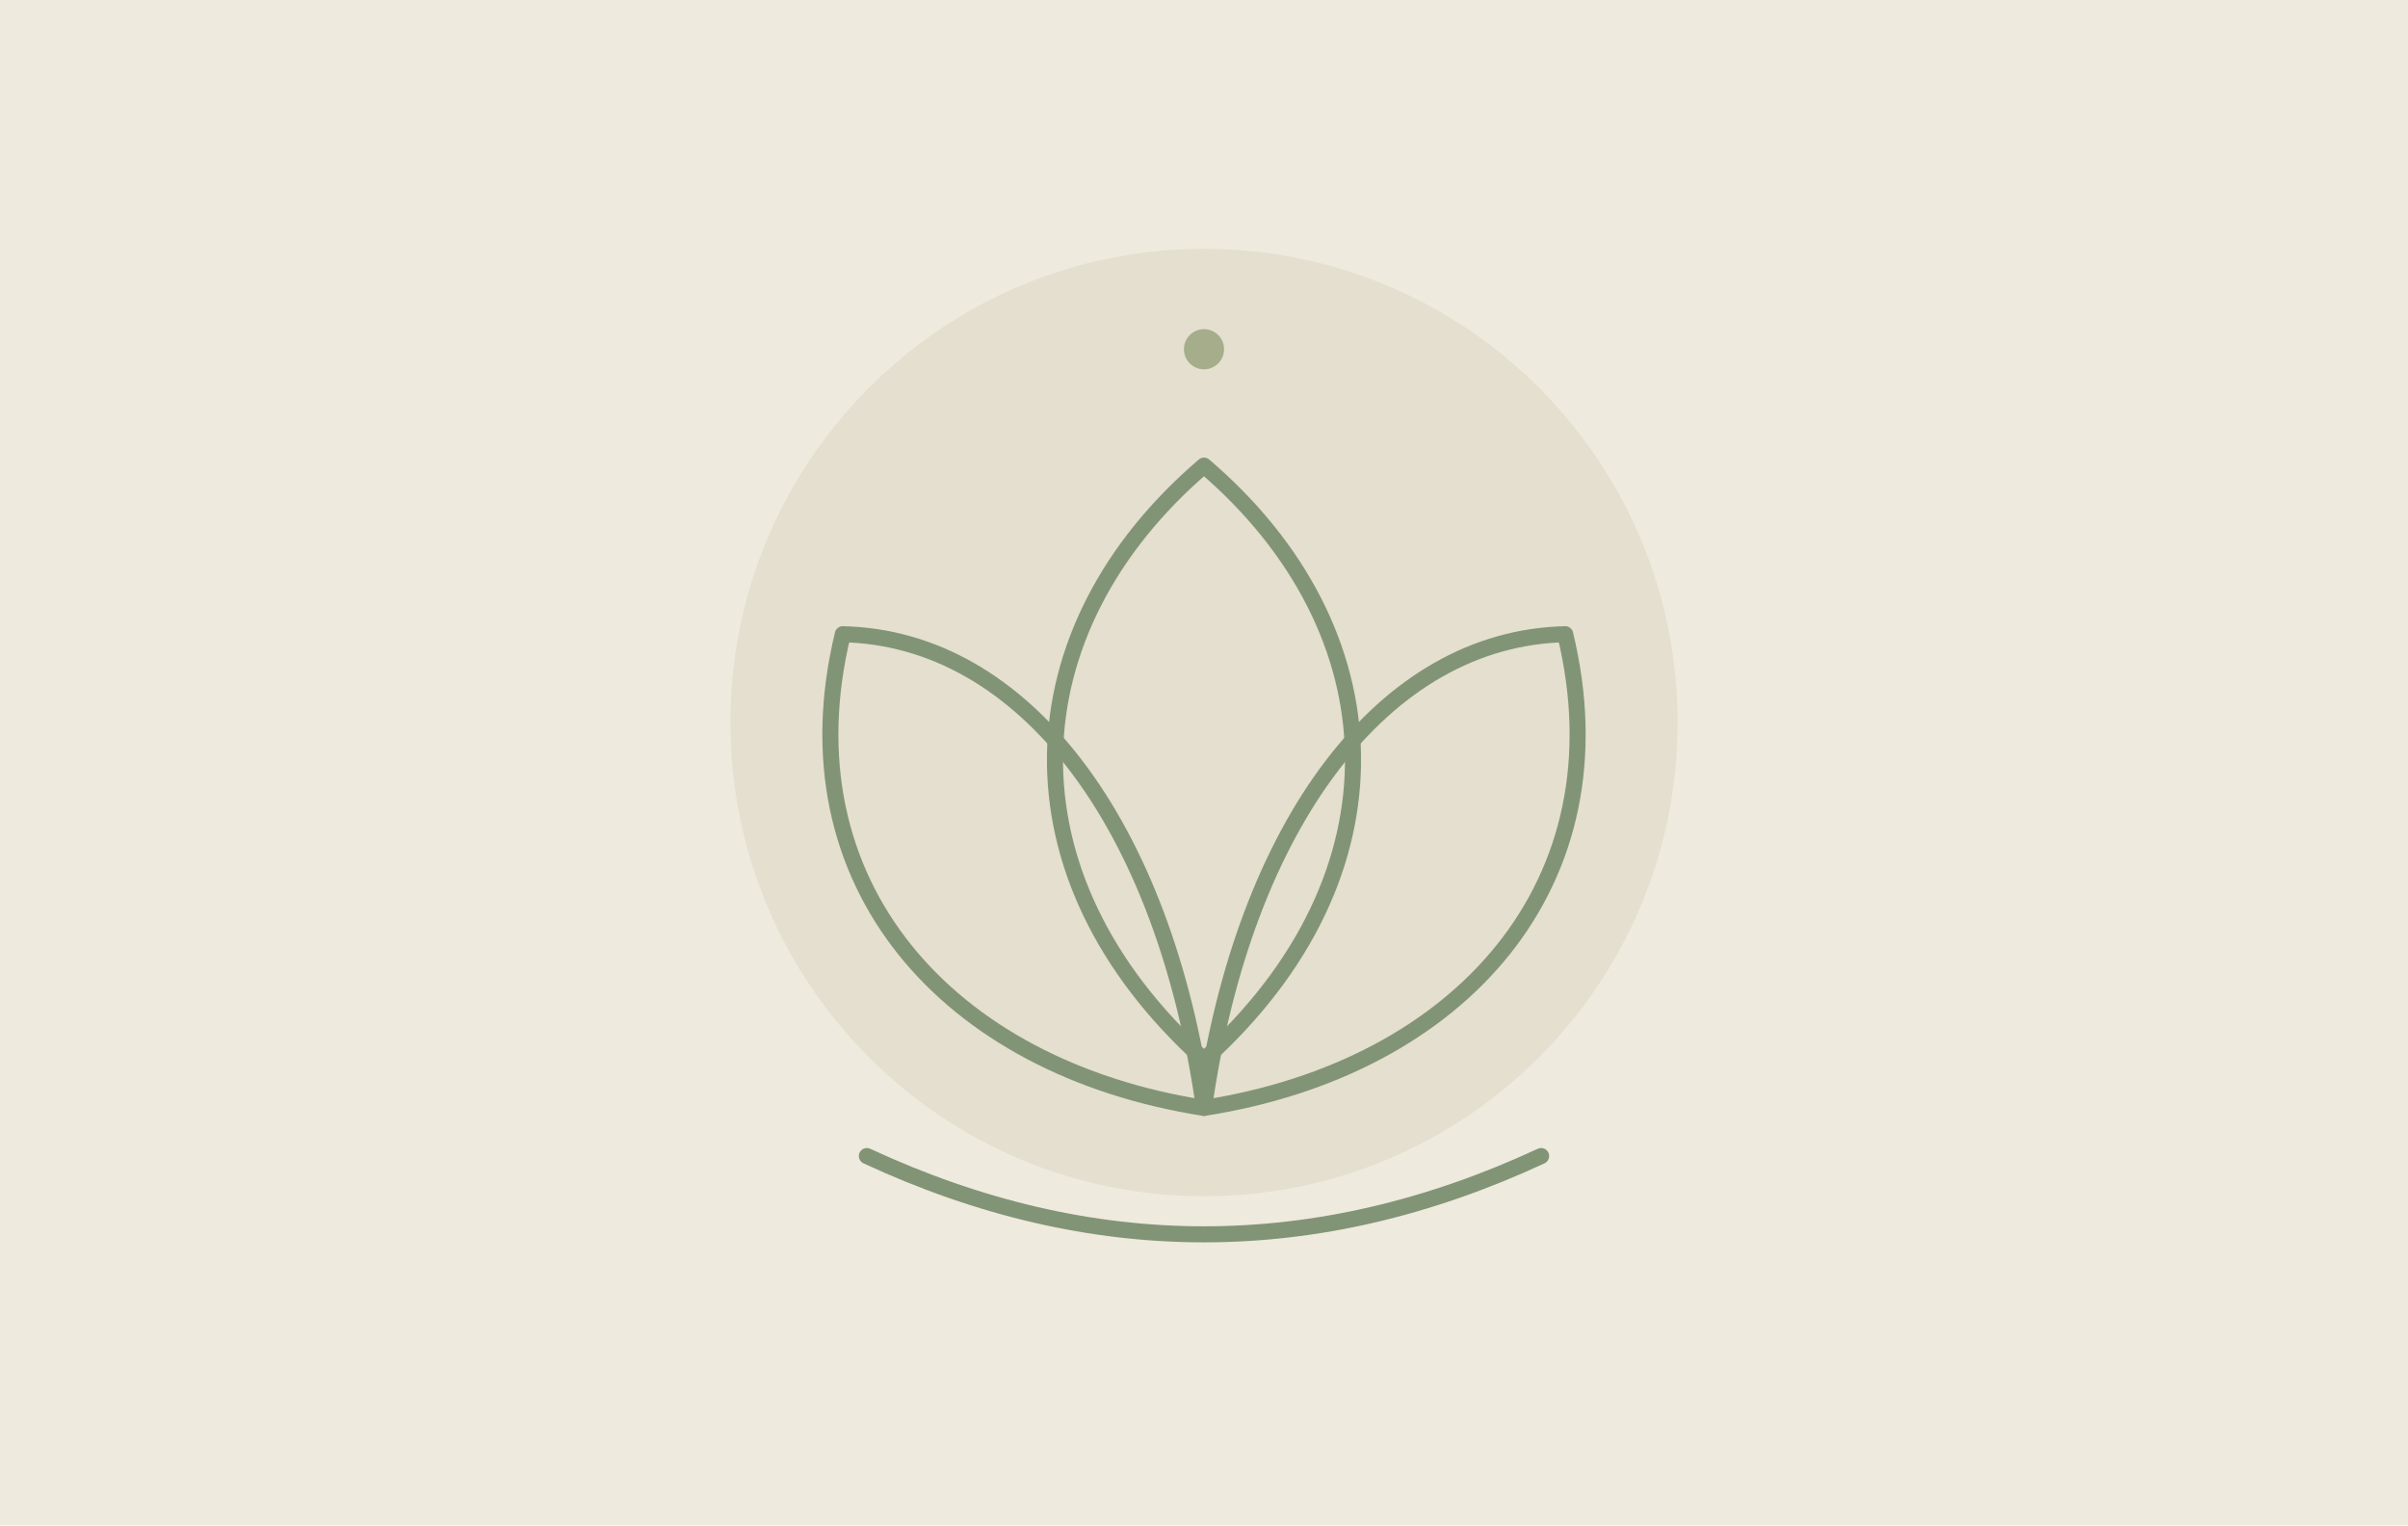
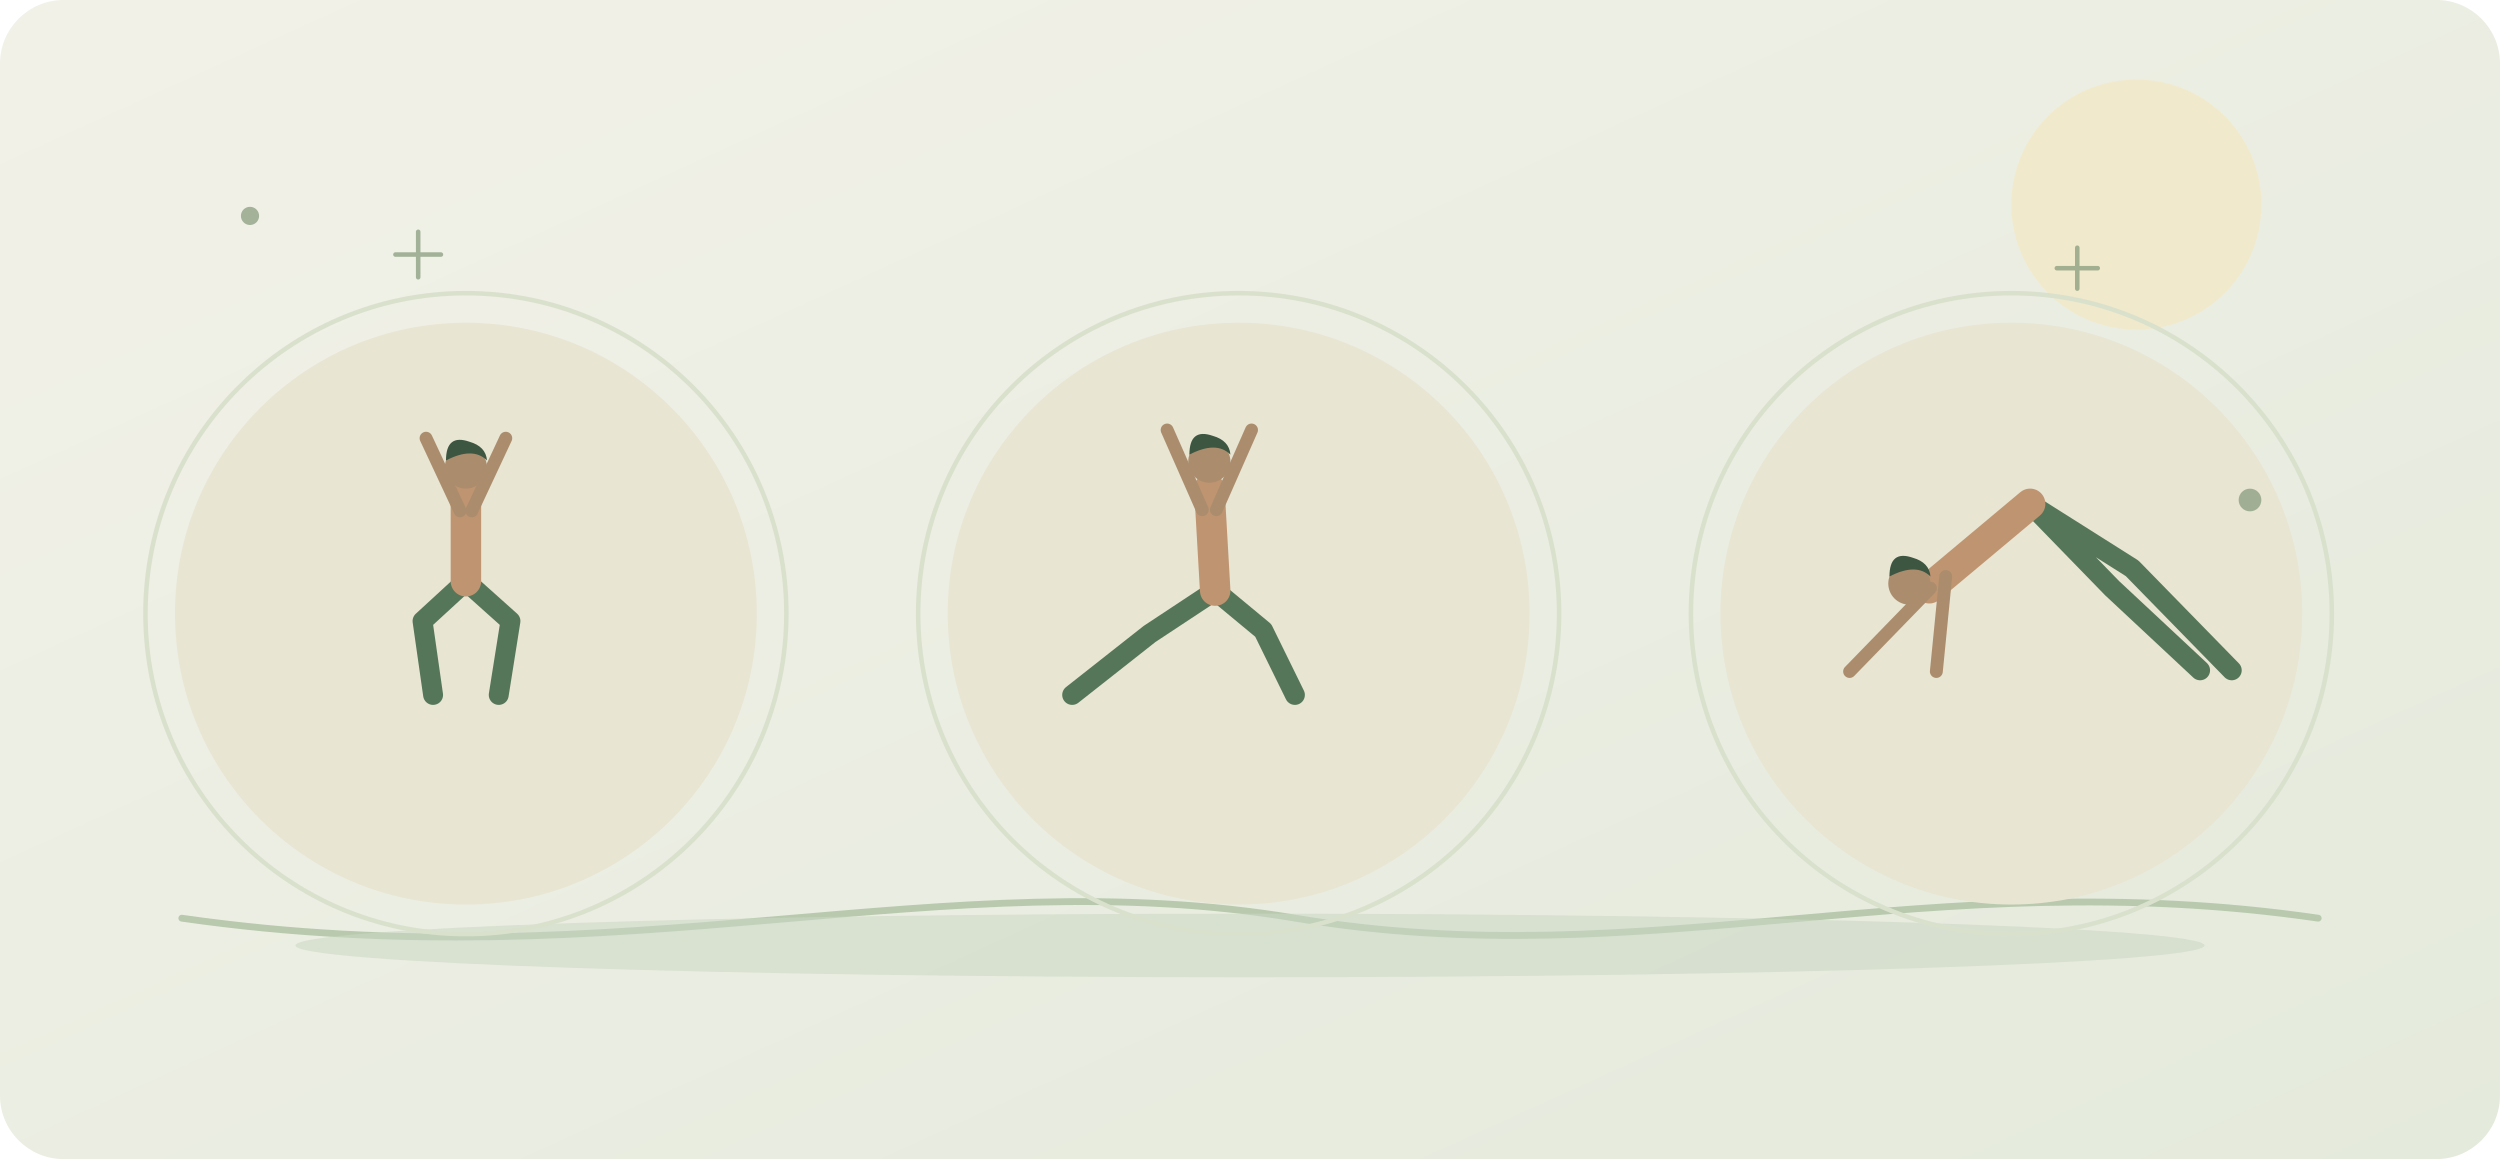
- <svg xmlns="http://www.w3.org/2000/svg" width="600" height="380" viewBox="0 0 600 380">
-   <rect width="600" height="380" fill="#eeeadd" />
-   <circle cx="300" cy="180" r="118" fill="#e4dfce" />
-   <g fill="none" stroke="#829476" stroke-linecap="round" stroke-linejoin="round" stroke-width="4">
-     <path d="M300 276c-64-10-105-56-90-118 45 1 80 47 90 118Z" />
-     <path d="M300 276c64-10 105-56 90-118-45 1-80 47-90 118Z" />
-     <path d="M300 264c-51-46-48-107 0-148 48 41 51 102 0 148Z" />
-     <path d="M216 288q84 39 168 0" />
+ <svg xmlns="http://www.w3.org/2000/svg" width="1100" height="510" viewBox="0 0 1100 510" role="img">
+   <defs>
+     <linearGradient id="cover-bg" x2="1" y2="1">
+       <stop stop-color="#f2f1e8" />
+       <stop offset="1" stop-color="#e4eadc" />
+     </linearGradient>
+   </defs>
+   <rect width="1100" height="510" rx="28" fill="url(#cover-bg)" />
+   <circle cx="940" cy="90" r="55" fill="#f2e9c9" opacity=".9" />
+   <path d="M80 404c195 28 335-26 490 0s278-25 450 0" fill="none" stroke="#b8c9ae" stroke-width="3" stroke-linecap="round" />
+   <ellipse cx="550" cy="416" rx="420" ry="14" fill="#cad7c2" opacity=".55" />
+   <circle cx="205" cy="270" r="128" fill="#e8e5d3" />
+   <circle cx="205" cy="270" r="141" fill="none" stroke="#d9e1cd" stroke-width="2" />
+   <svg x="50" y="150" width="310" height="196" viewBox="0 0 600 380">
+     <g fill="none" stroke-linecap="round" stroke-linejoin="round">
+       <path d="M300 205L263 239L272 302M300 205L338 239L328 302" stroke="#56765a" stroke-width="17" />
+       <path d="M300 131L300 205" stroke="#bf9471" stroke-width="26" />
+       <path d="M295 145L266 83M305 145L334 83" stroke="#ab8d6d" stroke-width="11" />
+     </g>
+     <circle cx="300" cy="108" r="18" fill="#ab8d6d" />
+     <path d="M283 102q0-23 20-16 14 4 15 16-12-12-35 0" fill="#3d5641" />
+   </svg>
+   <circle cx="545" cy="270" r="128" fill="#e8e5d3" />
+   <circle cx="545" cy="270" r="141" fill="none" stroke="#d9e1cd" stroke-width="2" />
+   <svg x="390" y="150" width="310" height="196" viewBox="0 0 600 380">
+     <g fill="none" stroke-linecap="round" stroke-linejoin="round">
+       <path d="M280 213L321 247L348 302M280 213L224 250L158 302" stroke="#56765a" stroke-width="17" />
+       <path d="M275 126L280 213" stroke="#bf9471" stroke-width="26" />
+       <path d="M269 144L239 76M281 144L311 76" stroke="#ab8d6d" stroke-width="11" />
+     </g>
+     <circle cx="275" cy="103" r="18" fill="#ab8d6d" />
+     <path d="M258 97q0-23 20-16 14 4 15 16-12-12-35 0" fill="#3d5641" />
+   </svg>
+   <circle cx="885" cy="270" r="128" fill="#e8e5d3" />
+   <circle cx="885" cy="270" r="141" fill="none" stroke="#d9e1cd" stroke-width="2" />
+   <svg x="730" y="150" width="310" height="196" viewBox="0 0 600 380">
+     <g fill="none" stroke-linecap="round" stroke-linejoin="round">
+       <path d="M316 139L386 211L461 281M316 139L403 194L488 281" stroke="#56765a" stroke-width="17" />
+       <path d="M230 211L316 139" stroke="#bf9471" stroke-width="26" />
+       <path d="M231 211L162 282M244 201L236 282" stroke="#ab8d6d" stroke-width="11" />
+     </g>
+     <circle cx="213" cy="207" r="18" fill="#ab8d6d" />
+     <path d="M196 201q0-23 20-16 14 4 15 16-12-12-35 0" fill="#3d5641" />
+   </svg>
+   <g fill="#829777" opacity=".7">
+     <circle cx="110" cy="95" r="4" />
+     <circle cx="990" cy="220" r="5" />
+     <path d="M174 112h20m-10-10v20M905 118h18m-9-9v18" stroke="#829777" stroke-width="2" stroke-linecap="round" />
  </g>
-   <circle cx="300" cy="87" r="5" fill="#a5ad8b" />
</svg>
